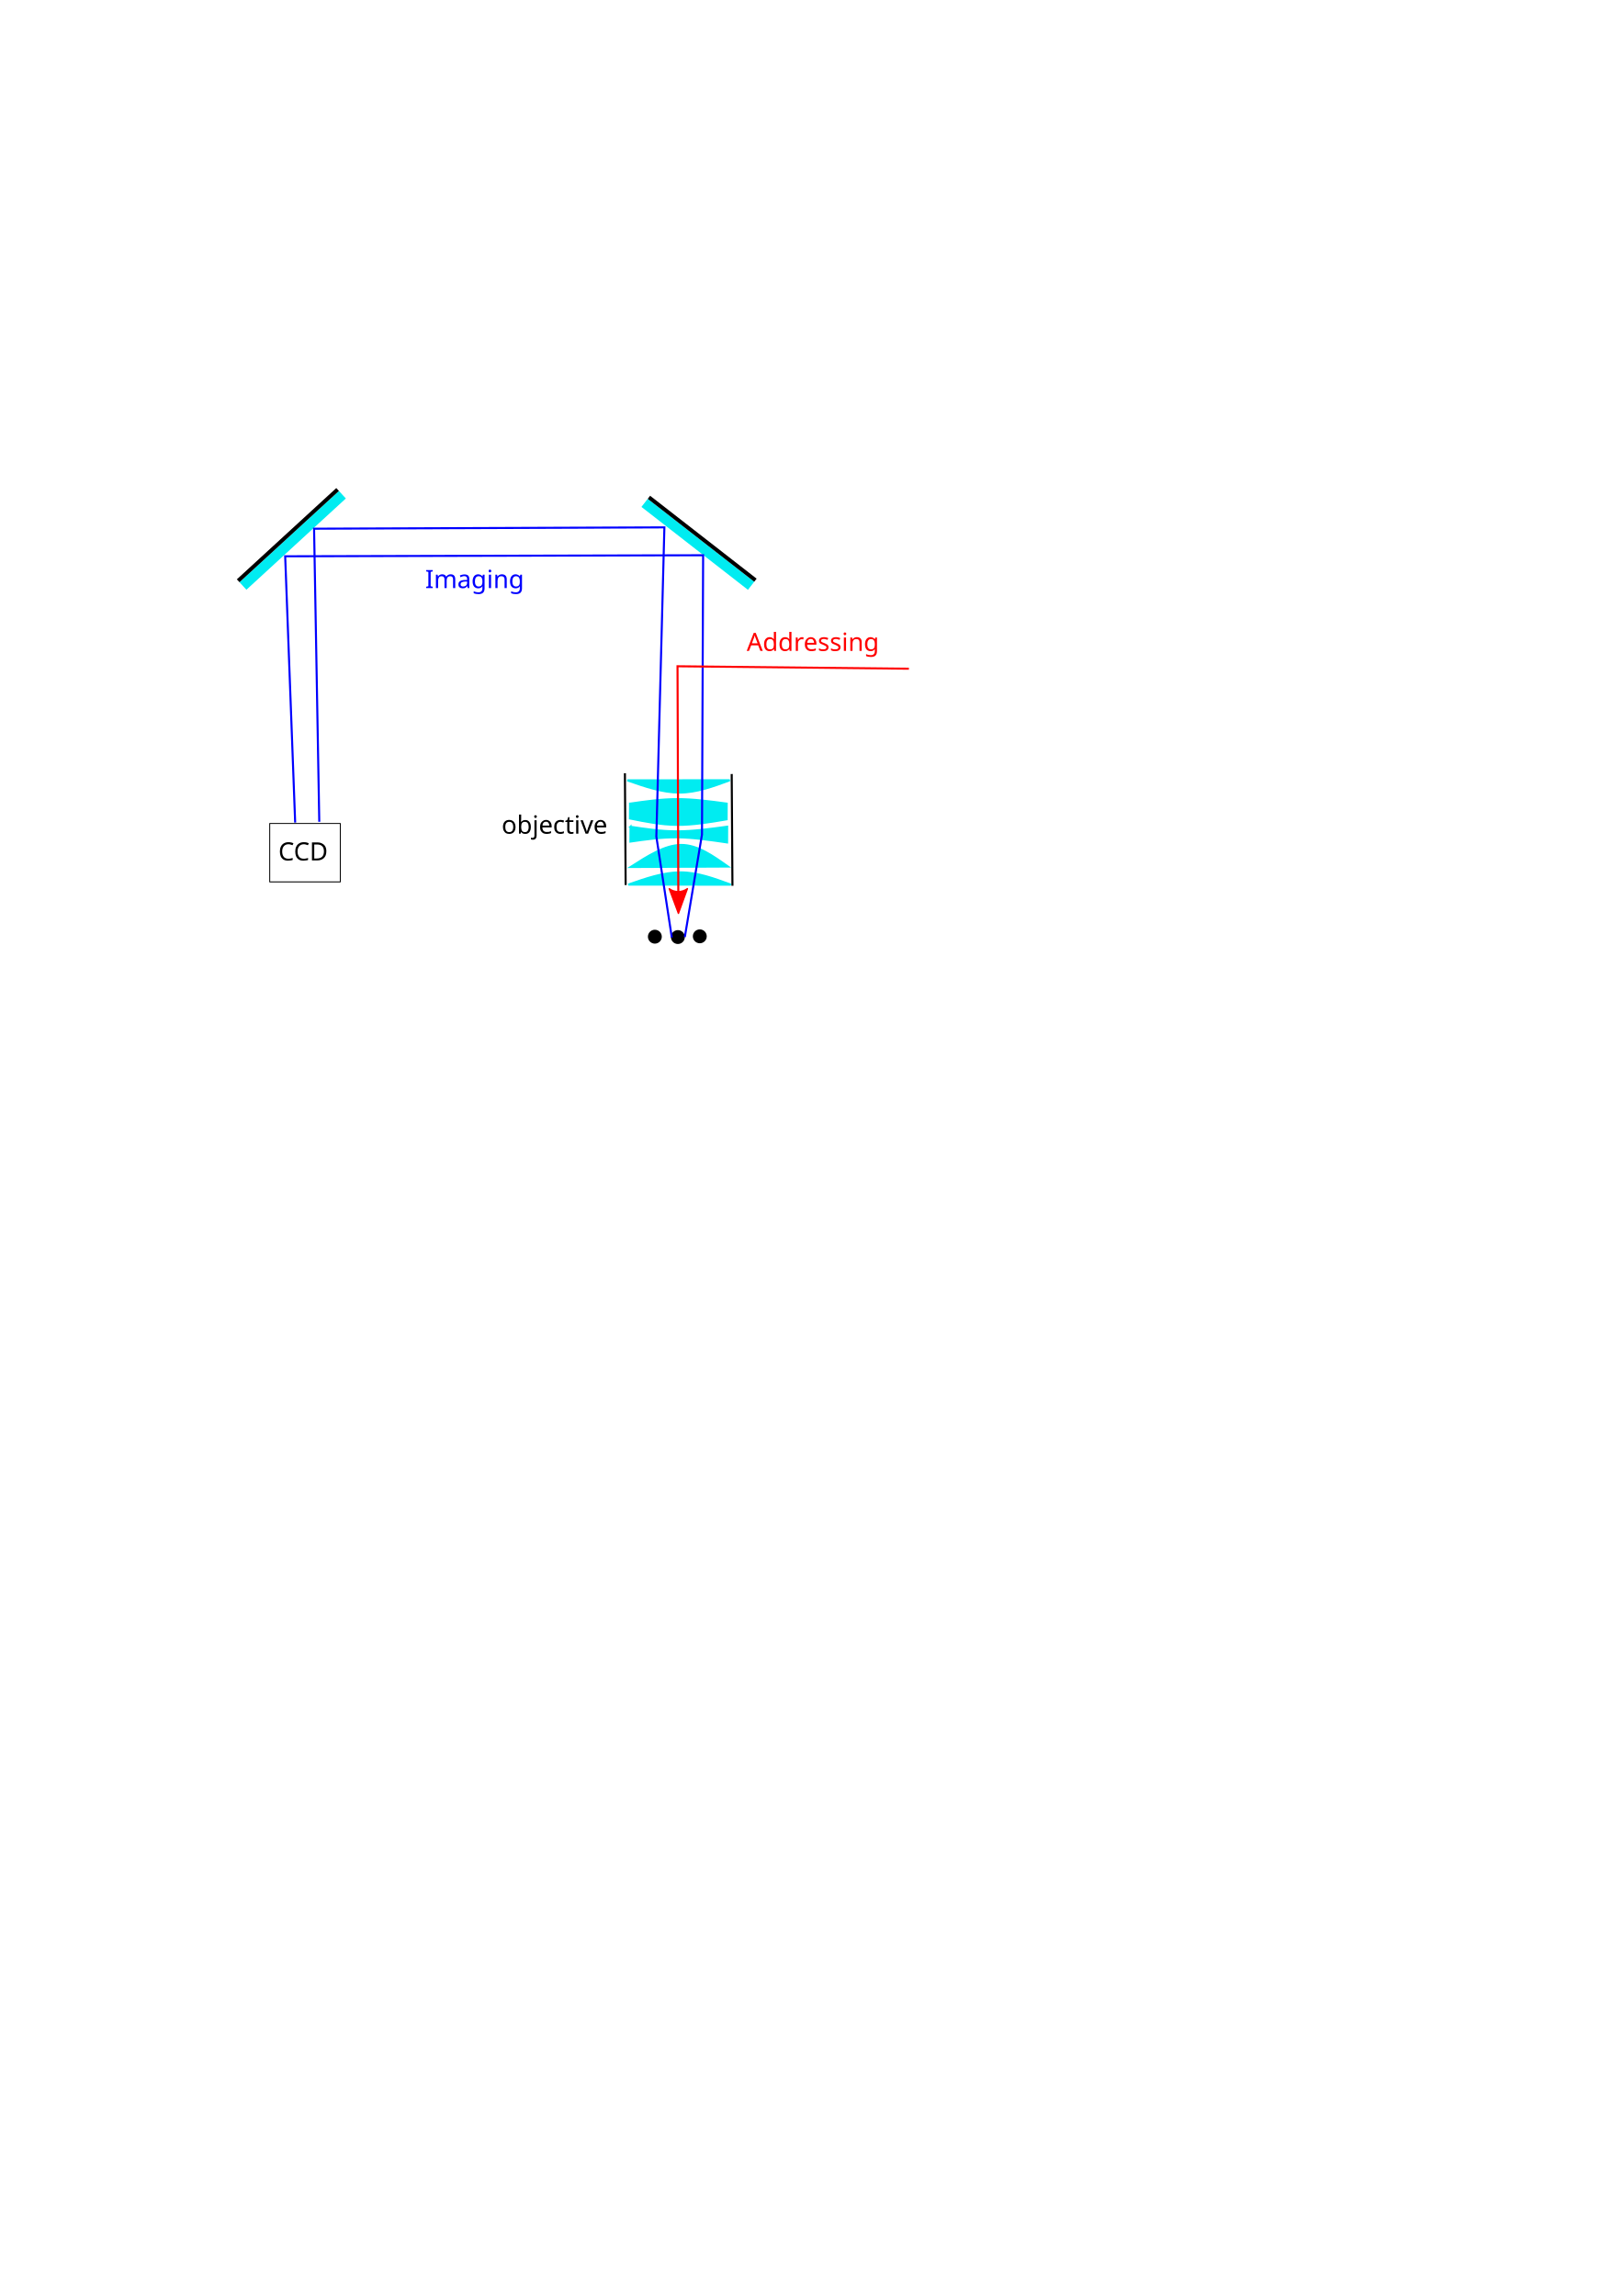
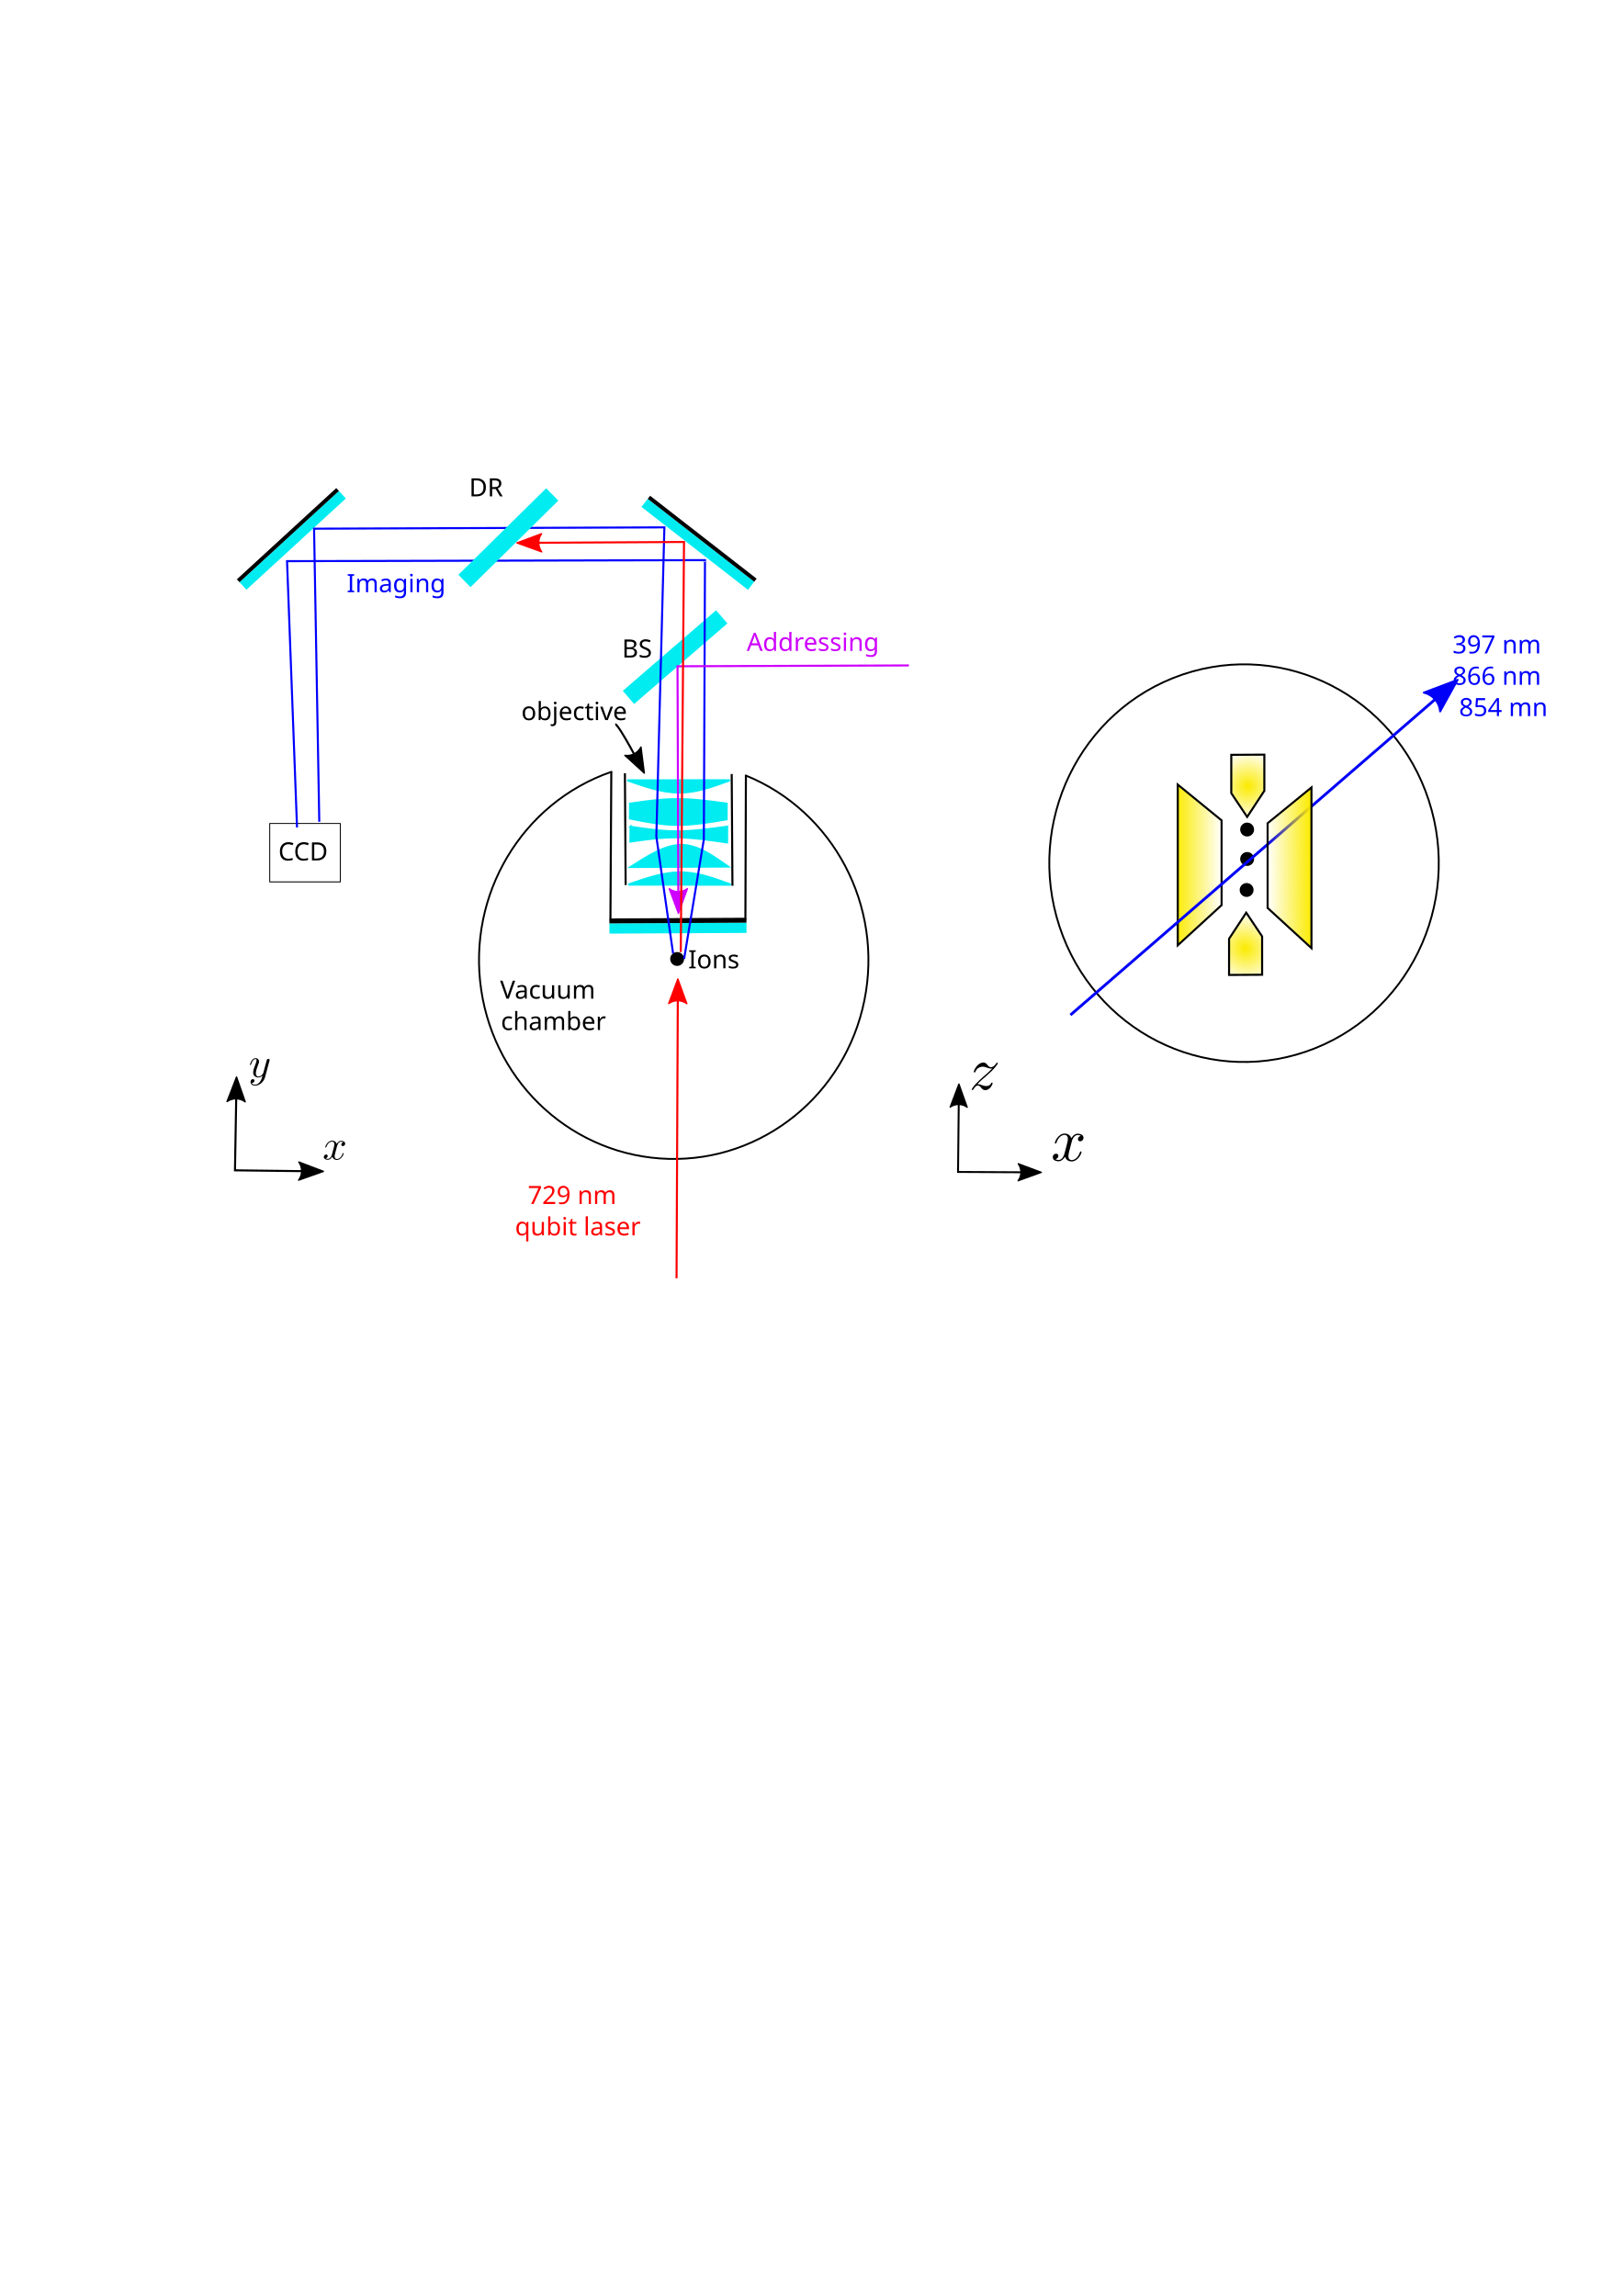
- <svg xmlns="http://www.w3.org/2000/svg" width="210mm" height="297mm" viewBox="0 0 210 297" version="1.1" id="svg8">
+ <svg xmlns="http://www.w3.org/2000/svg" xmlns:ns2="http://www.iki.fi/pav/software/textext/" xmlns:xlink="http://www.w3.org/1999/xlink" width="210mm" height="297mm" viewBox="0 0 210 297" version="1.1" id="svg8">
  <defs id="defs2">
+     <linearGradient id="linearGradient6314">
+       <stop style="stop-color:#fbeb00;stop-opacity:1;" offset="0" id="stop6310" />
+       <stop style="stop-color:#fbeb00;stop-opacity:0;" offset="1" id="stop6312" />
+     </linearGradient>
+     <linearGradient id="linearGradient6256">
+       <stop style="stop-color:#fbeb00;stop-opacity:1;" offset="0" id="stop6252" />
+       <stop style="stop-color:#fbeb00;stop-opacity:0;" offset="1" id="stop6254" />
+     </linearGradient>
+     <marker style="overflow:visible" id="marker5781" refX="0" refY="0" orient="auto">
+       <path transform="matrix(-1.1,0,0,-1.1,-1.1,0)" d="M 8.719,4.034 -2.207,0.016 8.719,-4.002 c -1.745,2.372 -1.735,5.617 -6e-7,8.035 z" style="fill:#0000f9;fill-opacity:1;fill-rule:evenodd;stroke:#0000f9;stroke-width:0.625;stroke-linejoin:round;stroke-opacity:1" id="path5779" />
+     </marker>
+     <marker orient="auto" refY="0.0" refX="0.0" id="marker4598" style="overflow:visible">
+       <path id="path4596" style="fill-rule:evenodd;stroke-width:0.625;stroke-linejoin:round;stroke:#ff0000;stroke-opacity:1;fill:#ff0000;fill-opacity:1" d="M 8.719,4.034 L -2.207,0.016 L 8.719,-4.002 C 6.973,-1.63 6.983,1.616 8.719,4.034 z " transform="scale(1.1) translate(1,0)" />
+     </marker>
+     <marker style="overflow:visible;" id="marker4488" refX="0.0" refY="0.0" orient="auto">
+       <path transform="scale(1.1) rotate(180) translate(1,0)" d="M 8.719,4.034 L -2.207,0.016 L 8.719,-4.002 C 6.973,-1.63 6.983,1.616 8.719,4.034 z " style="fill-rule:evenodd;stroke-width:0.625;stroke-linejoin:round;stroke:#ff0000;stroke-opacity:1;fill:#ff0000;fill-opacity:1" id="path4486" />
+     </marker>
+     <marker orient="auto" refY="0.0" refX="0.0" id="marker2889" style="overflow:visible;">
+       <path id="path2887" style="fill-rule:evenodd;stroke-width:0.625;stroke-linejoin:round;stroke:#ff0000;stroke-opacity:1;fill:#ff0000;fill-opacity:1" d="M 8.719,4.034 L -2.207,0.016 L 8.719,-4.002 C 6.973,-1.63 6.983,1.616 8.719,4.034 z " transform="scale(1.1) rotate(180) translate(1,0)" />
+     </marker>
+     <marker orient="auto" refY="0.0" refX="0.0" id="Arrow2Lstart" style="overflow:visible">
+       <path id="path894" style="fill-rule:evenodd;stroke-width:0.625;stroke-linejoin:round;stroke:#000000;stroke-opacity:1;fill:#000000;fill-opacity:1" d="M 8.719,4.034 L -2.207,0.016 L 8.719,-4.002 C 6.973,-1.63 6.983,1.616 8.719,4.034 z " transform="scale(1.1) translate(1,0)" />
+     </marker>
+     <marker orient="auto" refY="0.0" refX="0.0" id="marker1497" style="overflow:visible;">
+       <path id="path1495" style="fill-rule:evenodd;stroke-width:0.625;stroke-linejoin:round;stroke:#000000;stroke-opacity:1;fill:#000000;fill-opacity:1" d="M 8.719,4.034 L -2.207,0.016 L 8.719,-4.002 C 6.973,-1.63 6.983,1.616 8.719,4.034 z " transform="scale(1.1) rotate(180) translate(1,0)" />
+     </marker>
+     <marker orient="auto" refY="0.0" refX="0.0" id="marker1139" style="overflow:visible;">
+       <path id="path897" style="fill-rule:evenodd;stroke-width:0.625;stroke-linejoin:round;stroke:#000000;stroke-opacity:1;fill:#000000;fill-opacity:1" d="M 8.719,4.034 L -2.207,0.016 L 8.719,-4.002 C 6.973,-1.63 6.983,1.616 8.719,4.034 z " transform="scale(1.1) rotate(180) translate(1,0)" />
+     </marker>
    <marker orient="auto" refY="0.0" refX="0.0" id="Arrow2Lend" style="overflow:visible;">
-       <path id="path1015" style="fill-rule:evenodd;stroke-width:0.625;stroke-linejoin:round;stroke:#ff0000;stroke-opacity:1;fill:#ff0000;fill-opacity:1" d="M 8.719,4.034 L -2.207,0.016 L 8.719,-4.002 C 6.973,-1.63 6.983,1.616 8.719,4.034 z " transform="scale(1.1) rotate(180) translate(1,0)" />
+       <path id="path1015" style="fill-rule:evenodd;stroke-width:0.625;stroke-linejoin:round;stroke:#ce00ff;stroke-opacity:1;fill:#ce00ff;fill-opacity:1" d="M 8.719,4.034 L -2.207,0.016 L 8.719,-4.002 C 6.973,-1.63 6.983,1.616 8.719,4.034 z " transform="scale(1.1) rotate(180) translate(1,0)" />
    </marker>
+     <marker orient="auto" refY="0" refX="0" id="Arrow2Lstart-9" style="overflow:visible">
+       <path id="path894-1" style="fill:#000000;fill-opacity:1;fill-rule:evenodd;stroke:#000000;stroke-width:0.625;stroke-linejoin:round;stroke-opacity:1" d="M 8.719,4.034 -2.207,0.016 8.719,-4.002 c -1.745,2.372 -1.735,5.617 -6e-7,8.035 z" transform="matrix(1.1,0,0,1.1,1.1,0)" />
+     </marker>
+     <marker orient="auto" refY="0" refX="0" id="marker1497-2" style="overflow:visible">
+       <path id="path1495-7" style="fill:#000000;fill-opacity:1;fill-rule:evenodd;stroke:#000000;stroke-width:0.625;stroke-linejoin:round;stroke-opacity:1" d="M 8.719,4.034 -2.207,0.016 8.719,-4.002 c -1.745,2.372 -1.735,5.617 -6e-7,8.035 z" transform="matrix(-1.1,0,0,-1.1,-1.1,0)" />
+     </marker>
+     <linearGradient xlink:href="#linearGradient6256" id="linearGradient6258" x1="152.098" y1="112.158" x2="158.032" y2="112.158" gradientUnits="userSpaceOnUse" />
+     <linearGradient xlink:href="#linearGradient6256" id="linearGradient6258-9" x1="169.634" y1="111.752" x2="163.915" y2="111.782" gradientUnits="userSpaceOnUse" gradientTransform="translate(-1.1608069e-7,3.4776689e-6)" />
+     <radialGradient xlink:href="#linearGradient6314" id="radialGradient6320" cx="161.384" cy="101.699" fx="161.384" fy="101.699" r="2.27" gradientTransform="matrix(1.795351,-0.9460185,0.9417218,1.787197,-224.1287,72.6155)" gradientUnits="userSpaceOnUse" />
+     <radialGradient xlink:href="#linearGradient6314" id="radialGradient6320-9" cx="156.419" cy="110.81" fx="156.419" fy="110.81" r="2.27" gradientTransform="matrix(-1.265627,1.586325,-1.707168,-1.36204,548.1885,25.47539)" gradientUnits="userSpaceOnUse" />
  </defs>
  <g id="layer1">
-     <path style="opacity:1;fill:#000000;fill-opacity:1;fill-rule:nonzero;stroke:none;stroke-width:0.055;stroke-linecap:square;stroke-linejoin:round;stroke-miterlimit:4;stroke-dasharray:none;stroke-dashoffset:0;stroke-opacity:1;paint-order:fill markers stroke" id="path815" d="m 85.593,121.166 a 0.898,0.898 0 0 1 -0.898,0.898 0.898,0.898 0 0 1 -0.898,-0.898 0.898,0.898 0 0 1 0.897,-0.898 0.898,0.898 0 0 1 0.898,0.897" />
-     <path style="opacity:1;fill:#000000;fill-opacity:1;fill-rule:nonzero;stroke:none;stroke-width:0.055;stroke-linecap:square;stroke-linejoin:round;stroke-miterlimit:4;stroke-dasharray:none;stroke-dashoffset:0;stroke-opacity:1;paint-order:fill markers stroke" id="path815-3" d="m 88.57,121.213 a 0.898,0.898 0 0 1 -0.898,0.898 0.898,0.898 0 0 1 -0.898,-0.898 0.898,0.898 0 0 1 0.897,-0.898 0.898,0.898 0 0 1 0.898,0.897" />
-     <path style="opacity:1;fill:#000000;fill-opacity:1;fill-rule:nonzero;stroke:none;stroke-width:0.055;stroke-linecap:square;stroke-linejoin:round;stroke-miterlimit:4;stroke-dasharray:none;stroke-dashoffset:0;stroke-opacity:1;paint-order:fill markers stroke" id="path815-6" d="m 91.405,121.119 a 0.898,0.898 0 0 1 -0.898,0.898 0.898,0.898 0 0 1 -0.898,-0.898 0.898,0.898 0 0 1 0.897,-0.898 0.898,0.898 0 0 1 0.898,0.897" />
+     <rect style="opacity:1;fill:#00ecf1;fill-opacity:1;fill-rule:nonzero;stroke:#00ecf1;stroke-width:0.259;stroke-linecap:square;stroke-linejoin:miter;stroke-miterlimit:4;stroke-dasharray:none;stroke-dashoffset:0;stroke-opacity:1;paint-order:fill markers stroke" id="rect2877" width="15.686" height="1.984" x="2.682" y="120.409" transform="rotate(-40.81319)" />
+     <path style="fill:none;stroke:#000000;stroke-width:0.265px;stroke-linecap:butt;stroke-linejoin:miter;stroke-opacity:1" d="m 79.062,99.845 -0.113,19.095 17.457,-0.09 0.065,-18.529" id="path872" />
+     <g id="g953-7-3" transform="matrix(1.015288,-0.00517941,0.00525867,0.9999866,-0.6116167,57.33626)">
+       <rect ry="0" y="62.513" x="77.91" height="1.323" width="17.457" id="rect934-0-5" style="opacity:1;fill:#00ecf1;fill-opacity:1;fill-rule:nonzero;stroke:none;stroke-width:0.238;stroke-linecap:square;stroke-linejoin:round;stroke-miterlimit:4;stroke-dasharray:none;stroke-dashoffset:0;stroke-opacity:1;paint-order:fill markers stroke" />
+       <rect y="62.008" x="77.91" height="0.504" width="17.457" id="rect934-2-9-6" style="opacity:1;fill:#000000;fill-opacity:1;fill-rule:nonzero;stroke:none;stroke-width:0.147;stroke-linecap:square;stroke-linejoin:round;stroke-miterlimit:4;stroke-dasharray:none;stroke-dashoffset:0;stroke-opacity:1;paint-order:fill markers stroke" />
+     </g>
+     <path style="opacity:1;fill:#000000;fill-opacity:1;fill-rule:nonzero;stroke:none;stroke-width:0.055;stroke-linecap:square;stroke-linejoin:round;stroke-miterlimit:4;stroke-dasharray:none;stroke-dashoffset:0;stroke-opacity:1;paint-order:fill markers stroke" id="path815-3" d="m 88.475,124.048 a 0.898,0.898 0 0 1 -0.898,0.898 0.898,0.898 0 0 1 -0.898,-0.898 0.898,0.898 0 0 1 0.897,-0.898 0.898,0.898 0 0 1 0.898,0.897" />
    <path style="fill:none;stroke:#000000;stroke-width:0.265px;stroke-linecap:butt;stroke-linejoin:miter;stroke-opacity:1" d="m 80.887,114.532 c -0.032,-4.819 -0.063,-9.639 -0.095,-14.458" id="path838" transform="translate(0.03005095,-0.05130018)" />
    <path transform="translate(13.84338,0.04725117)" style="fill:none;stroke:#000000;stroke-width:0.265px;stroke-linecap:butt;stroke-linejoin:miter;stroke-opacity:1" d="m 80.887,114.532 c -0.032,-4.819 -0.063,-9.639 -0.095,-14.458" id="path838-5" />
    <path style="fill:#00ecf1;fill-opacity:1;stroke:#00ecf1;stroke-width:0.265px;stroke-linecap:butt;stroke-linejoin:miter;stroke-opacity:1" d="m 81.265,114.426 c 0,0 13.253,0.012 13.253,0.012 -2.151,-0.796 -4.301,-1.592 -6.51,-1.594 -2.209,-0.002 -4.476,0.79 -6.743,1.582 z" id="path864" />
    <path transform="translate(-0.13107,-2.297734)" style="fill:#00ecf1;fill-opacity:1;stroke:#00ecf1;stroke-width:0.265px;stroke-linecap:butt;stroke-linejoin:miter;stroke-opacity:1" d="m 81.69,114.449 c 0,0 12.591,-0.059 12.591,-0.059 -1.978,-1.402 -3.955,-2.805 -6.053,-2.795 -2.098,0.01 -4.318,1.432 -6.538,2.854 z" id="path864-5" />
    <path style="fill:#00ecf1;fill-opacity:1;stroke:#00ecf1;stroke-width:0.265px;stroke-linecap:butt;stroke-linejoin:miter;stroke-opacity:1" d="m 81.611,105.677 c 1.971,0.298 3.943,0.595 6.027,0.594 2.084,-0.001 4.279,-0.301 6.475,-0.6 0,0 -0.01,2.032 -0.01,2.032 -2.192,-0.322 -4.384,-0.644 -6.468,-0.663 -2.084,-0.018 -4.059,0.267 -6.034,0.552 0,0 0.011,-1.515 0.011,-1.515 0,0 1.1e-5,-0.401 1.1e-5,-0.401 z" id="path890" transform="translate(-0.06681739,1.26953)" />
    <path style="fill:#00ecf1;fill-opacity:1;stroke:#00ecf1;stroke-width:0.265px;stroke-linecap:butt;stroke-linejoin:miter;stroke-opacity:1" d="m 81.611,105.677 c 2.016,-0.293 4.032,-0.585 6.116,-0.586 2.083,-0.001 4.234,0.289 6.385,0.58 0,0 -0.01,2.032 -0.01,2.032 -2.17,0.368 -4.34,0.737 -6.424,0.718 -2.084,-0.018 -4.081,-0.423 -6.079,-0.828 0,0 0.011,-1.515 0.011,-1.515 0,0 1.1e-5,-0.401 1.1e-5,-0.401 z" id="path890-2" transform="translate(-0.1244087,-1.720163)" />
    <path transform="matrix(1,0,0,-1,-0.1277857,215.3668)" style="fill:#00ecf1;fill-opacity:1;stroke:#00ecf1;stroke-width:0.265px;stroke-linecap:butt;stroke-linejoin:miter;stroke-opacity:1" d="m 81.265,114.426 c 0,0 13.253,0.012 13.253,0.012 -2.151,-0.796 -4.301,-1.592 -6.51,-1.594 -2.209,-0.002 -4.476,0.79 -6.743,1.582 z" id="path864-1" />
-     <text xml:space="preserve" style="font-style:normal;font-weight:normal;font-size:3.246px;line-height:1.25;font-family:sans-serif;letter-spacing:0px;word-spacing:0px;fill:#000000;fill-opacity:1;stroke:none;stroke-width:0.265" x="64.88" y="107.84" id="text932">
-       <tspan id="tspan930" x="64.88" y="107.84" style="stroke-width:0.265">objective</tspan>
+     <text xml:space="preserve" style="font-style:normal;font-weight:normal;font-size:3.246px;line-height:1.25;font-family:sans-serif;letter-spacing:0px;word-spacing:0px;fill:#000000;fill-opacity:1;stroke:none;stroke-width:0.265" x="67.425" y="93.151" id="text932">
+       <tspan id="tspan930" x="67.425" y="93.151" style="stroke-width:0.265">objective</tspan>
    </text>
    <g id="g953" transform="rotate(37.90238,77.90827,72.05702)">
      <rect ry="0" y="62.513" x="77.91" height="1.323" width="17.457" id="rect934" style="opacity:1;fill:#00ecf1;fill-opacity:1;fill-rule:nonzero;stroke:none;stroke-width:0.238;stroke-linecap:square;stroke-linejoin:round;stroke-miterlimit:4;stroke-dasharray:none;stroke-dashoffset:0;stroke-opacity:1;paint-order:fill markers stroke" />
      <rect y="62.008" x="77.91" height="0.504" width="17.457" id="rect934-2" style="opacity:1;fill:#000000;fill-opacity:1;fill-rule:nonzero;stroke:none;stroke-width:0.147;stroke-linecap:square;stroke-linejoin:round;stroke-miterlimit:4;stroke-dasharray:none;stroke-dashoffset:0;stroke-opacity:1;paint-order:fill markers stroke" />
    </g>
    <g id="g953-7" transform="rotate(-42.54951,70.87611,129.1818)">
      <rect ry="0" y="62.513" x="77.91" height="1.323" width="17.457" id="rect934-0" style="opacity:1;fill:#00ecf1;fill-opacity:1;fill-rule:nonzero;stroke:none;stroke-width:0.238;stroke-linecap:square;stroke-linejoin:round;stroke-miterlimit:4;stroke-dasharray:none;stroke-dashoffset:0;stroke-opacity:1;paint-order:fill markers stroke" />
      <rect y="62.008" x="77.91" height="0.504" width="17.457" id="rect934-2-9" style="opacity:1;fill:#000000;fill-opacity:1;fill-rule:nonzero;stroke:none;stroke-width:0.147;stroke-linecap:square;stroke-linejoin:round;stroke-miterlimit:4;stroke-dasharray:none;stroke-dashoffset:0;stroke-opacity:1;paint-order:fill markers stroke" />
    </g>
    <rect style="opacity:1;fill:none;fill-opacity:1;fill-rule:nonzero;stroke:#000000;stroke-width:0.121;stroke-linecap:square;stroke-linejoin:round;stroke-miterlimit:4;stroke-dasharray:none;stroke-dashoffset:0;stroke-opacity:1;paint-order:fill markers stroke" id="rect976" width="9.127" height="7.558" x="34.885" y="106.522" />
    <text xml:space="preserve" style="font-style:normal;font-weight:normal;font-size:3.246px;line-height:1.25;font-family:sans-serif;letter-spacing:0px;word-spacing:0px;fill:#000000;fill-opacity:1;stroke:none;stroke-width:0.265" x="35.996" y="111.302" id="text980">
      <tspan id="tspan978" x="35.996" y="111.302" style="stroke-width:0.265">CCD</tspan>
    </text>
-     <path style="fill:none;stroke:#0000ff;stroke-width:0.265px;stroke-linecap:butt;stroke-linejoin:miter;stroke-opacity:1" d="m 86.887,121.265 c 0,0 -1.999,-13.059 -1.999,-13.059 0,0 1.039,-39.988 1.039,-39.988 0,0 -45.307,0.172 -45.307,0.172 0,0 0.673,37.914 0.673,37.914" id="path982" />
-     <path style="fill:none;stroke:#0000ff;stroke-width:0.265px;stroke-linecap:butt;stroke-linejoin:miter;stroke-opacity:1" d="m 88.57,121.213 c 0,0 2.221,-13.263 2.221,-13.263 0,0 0.147,-36.125 0.147,-36.125 0,0 -54.055,0.134 -54.055,0.134 0,0 1.292,34.446 1.292,34.446" id="path986" />
-     <path style="fill:none;stroke:#ff0000;stroke-width:0.265;stroke-linecap:butt;stroke-linejoin:miter;stroke-miterlimit:4;stroke-dasharray:none;stroke-opacity:1;marker-end:url(#Arrow2Lend)" d="m 117.549,86.501 c 0,0 -29.923,-0.316 -29.923,-0.316 0,0 0.111,31.609 0.111,31.609" id="path990" />
-     <text xml:space="preserve" style="font-style:normal;font-weight:normal;font-size:3.246px;line-height:1.25;font-family:sans-serif;letter-spacing:0px;word-spacing:0px;fill:#000000;fill-opacity:1;stroke:none;stroke-width:0.265" x="96.573" y="84.199" id="text1430">
-       <tspan id="tspan1428" x="96.573" y="84.199" style="fill:#ff0000;stroke-width:0.265">Addressing</tspan>
+     <path style="fill:none;stroke:#0000ff;stroke-width:0.265px;stroke-linecap:butt;stroke-linejoin:miter;stroke-opacity:1" d="m 87.054,123.336 c 0,0 -2.166,-15.131 -2.166,-15.131 0,0 1.039,-39.988 1.039,-39.988 0,0 -45.307,0.172 -45.307,0.172 0,0 0.673,37.914 0.673,37.914" id="path982" />
+     <path style="fill:none;stroke:#0000ff;stroke-width:0.265px;stroke-linecap:butt;stroke-linejoin:miter;stroke-opacity:1" d="m 88.236,123.418 c 0,0 2.556,-15.468 2.556,-15.468 0,0 0.147,-36.125 0.147,-36.125 0,0 -54.055,0.134 -54.055,0.134 0,0 1.292,34.446 1.292,34.446" id="path986" transform="translate(0.2395906,0.6298477)" />
+     <path style="fill:none;stroke:#ce00ff;stroke-width:0.265;stroke-linecap:butt;stroke-linejoin:miter;stroke-miterlimit:4;stroke-dasharray:none;stroke-opacity:1;marker-end:url(#Arrow2Lend)" d="m 117.549,86.076 c 0,0 -29.923,0.109 -29.923,0.109 0,0 0.111,31.609 0.111,31.609" id="path990" />
+     <text xml:space="preserve" style="font-style:normal;font-weight:normal;font-size:3.246px;line-height:1.25;font-family:sans-serif;letter-spacing:0px;word-spacing:0px;fill:#ce00ff;fill-opacity:1;stroke:none;stroke-width:0.265;" x="96.573" y="84.199" id="text1430">
+       <tspan id="tspan1428" x="96.573" y="84.199" style="fill:#ce00ff;stroke-width:0.265;fill-opacity:1;">Addressing</tspan>
    </text>
-     <text xml:space="preserve" style="font-style:normal;font-weight:normal;font-size:3.246px;line-height:1.25;font-family:sans-serif;letter-spacing:0px;word-spacing:0px;fill:#000000;fill-opacity:1;stroke:none;stroke-width:0.265" x="54.996" y="76.073" id="text1434">
-       <tspan id="tspan1432" x="54.996" y="76.073" style="fill:#0000ff;stroke-width:0.265">Imaging</tspan>
+     <text xml:space="preserve" style="font-style:normal;font-weight:normal;font-size:3.246px;line-height:1.25;font-family:sans-serif;letter-spacing:0px;word-spacing:0px;fill:#000000;fill-opacity:1;stroke:none;stroke-width:0.265" x="44.839" y="76.607" id="text1434">
+       <tspan id="tspan1432" x="44.839" y="76.607" style="fill:#0000ff;stroke-width:0.265">Imaging</tspan>
+     </text>
+     <text xml:space="preserve" style="font-style:normal;font-weight:normal;font-size:3.246px;line-height:1.25;font-family:sans-serif;letter-spacing:0px;word-spacing:0px;fill:#000000;fill-opacity:1;stroke:none;stroke-width:0.265" x="89.013" y="125.257" id="text868">
+       <tspan id="tspan866" x="89.013" y="125.257" style="stroke-width:0.265">Ions</tspan>
+     </text>
+     <path style="opacity:1;fill:none;fill-opacity:1;fill-rule:nonzero;stroke:#000000;stroke-width:0.239;stroke-linecap:square;stroke-linejoin:miter;stroke-miterlimit:4;stroke-dasharray:none;stroke-dashoffset:0;stroke-opacity:1;paint-order:fill markers stroke" id="path870" d="M 96.471,100.321 A 25.181,25.714 0 0 1 111.797,129.394 25.181,25.714 0 0 1 86.461,149.907 25.181,25.714 0 0 1 62.235,128.039 25.181,25.714 0 0 1 79.062,99.845" />
+     <path style="fill:none;stroke:#000000;stroke-width:0.265px;stroke-linecap:butt;stroke-linejoin:miter;stroke-opacity:1;marker-end:url(#marker1139)" d="m 79.57,93.686 c 0.472,0 3.591,6.003 3.591,6.003" id="path874" />
+     <text xml:space="preserve" style="font-style:normal;font-weight:normal;font-size:3.246px;line-height:1.25;font-family:sans-serif;letter-spacing:0px;word-spacing:0px;fill:#000000;fill-opacity:1;stroke:none;stroke-width:0.265" x="73.693" y="129.186" id="text1491">
+       <tspan id="tspan1489" x="74.209" y="129.186" style="text-align:center;text-anchor:middle;stroke-width:0.265">Vacuum </tspan>
+       <tspan x="73.693" y="133.242" style="text-align:center;text-anchor:middle;stroke-width:0.265" id="tspan2883">chamber</tspan>
+     </text>
+     <path style="fill:none;stroke:#000000;stroke-width:0.265px;stroke-linecap:butt;stroke-linejoin:miter;stroke-opacity:1;marker-start:url(#Arrow2Lstart);marker-end:url(#marker1497)" d="M 41.473,151.524 30.39,151.388 30.592,139.673" id="path1493" />
+     <g id="g1639" ns2:jacobian_sqrt="0.551109" inkscapeversion="0.92.4" ns2:alignment="middle center" ns2:scale="1.56219872035" ns2:preamble="/home/marco/.config/inkscape/extensions/textext/default_packages.tex" ns2:text="$x$" ns2:pdfconverter="pdf2svg" ns2:texconverter="pdflatex" ns2:version="0.11.0" transform="matrix(0.5510268,0.00951634,-0.00951634,0.5510268,-38.94935,74.28038)">
+       <g id="surface1">
+         <g id="g1636" style="fill:#000000;fill-opacity:1">
+           <path id="path1634" transform="translate(148.712,134.765)" d="M 3.328,-3.016 C 3.391,-3.266 3.625,-4.188 4.312,-4.188 c 0.047,0 0.297,0 0.5,0.125 C 4.531,-4 4.344,-3.766 4.344,-3.516 c 0,0.156 0.109,0.344 0.375,0.344 0.219,0 0.531,-0.172 0.531,-0.578 0,-0.516 -0.578,-0.656 -0.922,-0.656 -0.578,0 -0.922,0.531 -1.047,0.75 -0.25,-0.656 -0.781,-0.75 -1.078,-0.75 -1.031,0 -1.609,1.281 -1.609,1.531 0,0.109 0.109,0.109 0.125,0.109 0.078,0 0.109,-0.031 0.125,-0.109 0.344,-1.062 1,-1.312 1.344,-1.312 0.188,0 0.531,0.094 0.531,0.672 0,0.312 -0.172,0.969 -0.531,2.375 -0.156,0.609 -0.516,1.031 -0.953,1.031 -0.062,0 -0.281,0 -0.5,-0.125 0.25,-0.062 0.469,-0.266 0.469,-0.547 0,-0.266 -0.219,-0.344 -0.359,-0.344 -0.312,0 -0.547,0.25 -0.547,0.578 0,0.453 0.484,0.656 0.922,0.656 0.672,0 1.031,-0.703 1.047,-0.75 0.125,0.359 0.484,0.75 1.078,0.75 1.031,0 1.594,-1.281 1.594,-1.531 0,-0.109 -0.078,-0.109 -0.109,-0.109 -0.094,0 -0.109,0.047 -0.141,0.109 -0.328,1.078 -1,1.312 -1.312,1.312 -0.391,0 -0.547,-0.312 -0.547,-0.656 0,-0.219 0.047,-0.438 0.156,-0.875 z m 0,0" style="stroke:none;stroke-width:0" />
+         </g>
+       </g>
+     </g>
+     <g id="g1738" ns2:jacobian_sqrt="0.551109" inkscapeversion="0.92.4" ns2:alignment="middle center" ns2:scale="1.5621987487" ns2:preamble="/home/marco/.config/inkscape/extensions/textext/default_packages.tex" ns2:text="$y$" ns2:pdfconverter="pdf2svg" ns2:texconverter="pdflatex" ns2:version="0.11.0" transform="matrix(0.5510268,0.00951634,-0.00951634,0.5510268,-48.5242,63.61664)">
+       <g id="g1736">
+         <g id="g1734" style="fill:#000000;fill-opacity:1">
+           <path id="path1732" transform="translate(148.712,134.765)" d="m 4.844,-3.797 c 0.047,-0.141 0.047,-0.156 0.047,-0.234 0,-0.172 -0.141,-0.266 -0.297,-0.266 -0.094,0 -0.25,0.062 -0.344,0.203 -0.016,0.062 -0.109,0.359 -0.141,0.547 -0.078,0.25 -0.141,0.531 -0.203,0.797 l -0.453,1.797 c -0.031,0.141 -0.469,0.844 -1.125,0.844 -0.5,0 -0.609,-0.438 -0.609,-0.812 C 1.719,-1.375 1.891,-2 2.219,-2.875 2.375,-3.281 2.422,-3.391 2.422,-3.594 c 0,-0.438 -0.312,-0.812 -0.812,-0.812 -0.953,0 -1.312,1.453 -1.312,1.531 0,0.109 0.094,0.109 0.109,0.109 0.109,0 0.109,-0.031 0.156,-0.188 0.281,-0.938 0.672,-1.234 1.016,-1.234 0.078,0 0.25,0 0.25,0.312 0,0.25 -0.109,0.516 -0.172,0.703 -0.406,1.062 -0.578,1.625 -0.578,2.094 0,0.891 0.625,1.188 1.219,1.188 0.391,0 0.719,-0.172 1,-0.453 -0.125,0.516 -0.25,1.016 -0.641,1.547 -0.266,0.328 -0.641,0.625 -1.094,0.625 -0.141,0 -0.594,-0.031 -0.766,-0.422 0.156,0 0.297,0 0.422,-0.125 C 1.328,1.203 1.422,1.062 1.422,0.875 1.422,0.562 1.156,0.531 1.062,0.531 0.828,0.531 0.5,0.688 0.5,1.172 c 0,0.5 0.438,0.875 1.062,0.875 1.016,0 2.047,-0.906 2.328,-2.031 z m 0,0" style="stroke:none;stroke-width:0" />
+         </g>
+       </g>
+     </g>
+     <text xml:space="preserve" style="font-style:normal;font-weight:normal;font-size:3.246px;line-height:1.25;font-family:sans-serif;letter-spacing:0px;word-spacing:0px;fill:#000000;fill-opacity:1;stroke:none;stroke-width:0.265" x="80.448" y="85.055" id="text2881">
+       <tspan id="tspan2879" x="80.448" y="85.055" style="stroke-width:0.265">BS</tspan>
+     </text>
+     <path style="fill:none;stroke:#fa0000;stroke-width:0.265;stroke-linecap:butt;stroke-linejoin:miter;stroke-miterlimit:4;stroke-dasharray:none;stroke-opacity:1;marker-end:url(#marker2889)" d="m 87.501,165.357 0.172,-38.37" id="path2885" />
+     <text xml:space="preserve" style="font-style:normal;font-weight:normal;font-size:3.246px;line-height:1.25;font-family:sans-serif;letter-spacing:0px;word-spacing:0px;fill:#000000;fill-opacity:1;stroke:none;stroke-width:0.265" x="76.846" y="155.748" id="text3331">
+       <tspan id="tspan3329" x="77.362" y="155.748" style="text-align:center;text-anchor:middle;fill:#ff0000;stroke-width:0.265">729 nm </tspan>
+       <tspan x="76.846" y="159.805" style="text-align:center;text-anchor:middle;fill:#ff0000;stroke-width:0.265" id="tspan3333">qubit laser</tspan>
+     </text>
+     <rect style="opacity:1;fill:#00ecf1;fill-opacity:1;fill-rule:nonzero;stroke:#00ecf1;stroke-width:0.259;stroke-linecap:square;stroke-linejoin:miter;stroke-miterlimit:4;stroke-dasharray:none;stroke-dashoffset:0;stroke-opacity:1;paint-order:fill markers stroke" id="rect2877-2" width="15.686" height="1.984" x="-9.844" y="94.698" transform="rotate(-44.58703)" />
+     <path style="fill:none;fill-opacity:1;stroke:#ff0000;stroke-width:0.265;stroke-linecap:butt;stroke-linejoin:miter;stroke-miterlimit:4;stroke-dasharray:none;stroke-opacity:1;marker-start:url(#marker4598)" d="M 67.218,70.222 88.466,70.104 88.047,123.147" id="path3848" />
+     <path style="fill:none;stroke:#000000;stroke-width:0.249px;stroke-linecap:butt;stroke-linejoin:miter;stroke-opacity:1;marker-start:url(#Arrow2Lstart-9);marker-end:url(#marker1497-2)" d="m 134.349,151.652 -10.442,-0.056 0.114,-11.038" id="path1493-0" />
+     <g id="g1639-9" ns2:jacobian_sqrt="0.551109" inkscapeversion="0.92.4" ns2:alignment="middle center" ns2:scale="1.56219872035" ns2:preamble="/home/marco/.config/inkscape/extensions/textext/default_packages.tex" ns2:text="$x$" ns2:pdfconverter="pdf2svg" ns2:texconverter="pdflatex" ns2:version="0.11.0" transform="matrix(-0.796908,-0.00821155,0.00821155,-0.796908,257.7798,255.3622)">
+       <g id="surface1-3">
+         <g id="g1636-6" style="fill:#000000;fill-opacity:1">
+           <path id="path1634-0" transform="translate(148.712,134.765)" d="M 3.328,-3.016 C 3.391,-3.266 3.625,-4.188 4.312,-4.188 c 0.047,0 0.297,0 0.5,0.125 C 4.531,-4 4.344,-3.766 4.344,-3.516 c 0,0.156 0.109,0.344 0.375,0.344 0.219,0 0.531,-0.172 0.531,-0.578 0,-0.516 -0.578,-0.656 -0.922,-0.656 -0.578,0 -0.922,0.531 -1.047,0.75 -0.25,-0.656 -0.781,-0.75 -1.078,-0.75 -1.031,0 -1.609,1.281 -1.609,1.531 0,0.109 0.109,0.109 0.125,0.109 0.078,0 0.109,-0.031 0.125,-0.109 0.344,-1.062 1,-1.312 1.344,-1.312 0.188,0 0.531,0.094 0.531,0.672 0,0.312 -0.172,0.969 -0.531,2.375 -0.156,0.609 -0.516,1.031 -0.953,1.031 -0.062,0 -0.281,0 -0.5,-0.125 0.25,-0.062 0.469,-0.266 0.469,-0.547 0,-0.266 -0.219,-0.344 -0.359,-0.344 -0.312,0 -0.547,0.25 -0.547,0.578 0,0.453 0.484,0.656 0.922,0.656 0.672,0 1.031,-0.703 1.047,-0.75 0.125,0.359 0.484,0.75 1.078,0.75 1.031,0 1.594,-1.281 1.594,-1.531 0,-0.109 -0.078,-0.109 -0.109,-0.109 -0.094,0 -0.109,0.047 -0.141,0.109 -0.328,1.078 -1,1.312 -1.312,1.312 -0.391,0 -0.547,-0.312 -0.547,-0.656 0,-0.219 0.047,-0.438 0.156,-0.875 z m 0,0" style="stroke:none;stroke-width:0" />
+         </g>
+       </g>
+     </g>
+     <g id="g1738-6" ns2:jacobian_sqrt="0.551109" inkscapeversion="0.92.4" ns2:alignment="middle center" ns2:scale="1.5621987487" ns2:preamble="/home/marco/.config/inkscape/extensions/textext/default_packages.tex" ns2:text="$y$" ns2:pdfconverter="pdf2svg" ns2:texconverter="pdflatex" ns2:version="0.11.0" transform="matrix(-0.5191691,-0.00534965,0.00534965,-0.5191691,205.1525,210.35)">
+       <g id="g5725" ns2:jacobian_sqrt="0.551109" inkscapeversion="0.92.4" ns2:alignment="middle center" ns2:scale="1.5621987487" ns2:preamble="/home/marco/.config/inkscape/extensions/textext/default_packages.tex" ns2:text="$z$" ns2:pdfconverter="pdf2svg" ns2:texconverter="pdflatex" ns2:version="0.11.0" transform="matrix(1.522936,0,0,1.522936,-79.12725,-66.54394)">
+         <g id="g5723">
+           <g id="g5721" style="fill:#000000;fill-opacity:1">
+             <path id="path5719" transform="translate(148.712,134.765)" d="m 1.328,-0.828 c 0.531,-0.578 0.828,-0.828 1.188,-1.141 0,0 0.609,-0.531 0.969,-0.891 C 4.438,-3.781 4.656,-4.266 4.656,-4.312 c 0,-0.094 -0.094,-0.094 -0.109,-0.094 -0.078,0 -0.094,0.016 -0.156,0.109 -0.297,0.484 -0.5,0.641 -0.734,0.641 -0.25,0 -0.359,-0.156 -0.516,-0.328 -0.188,-0.219 -0.359,-0.422 -0.688,-0.422 -0.75,0 -1.203,0.922 -1.203,1.141 0,0.047 0.031,0.109 0.109,0.109 0.094,0 0.109,-0.047 0.141,-0.109 0.188,-0.469 0.766,-0.469 0.844,-0.469 0.203,0 0.391,0.062 0.625,0.141 0.406,0.156 0.516,0.156 0.766,0.156 -0.359,0.422 -1.188,1.141 -1.375,1.297 l -0.906,0.844 C 0.781,-0.625 0.422,-0.062 0.422,0.016 c 0,0.094 0.109,0.094 0.125,0.094 0.078,0 0.094,-0.016 0.156,-0.125 0.234,-0.359 0.531,-0.625 0.859,-0.625 0.219,0 0.328,0.094 0.578,0.375 0.156,0.219 0.344,0.375 0.625,0.375 1,0 1.578,-1.266 1.578,-1.531 0,-0.047 -0.047,-0.109 -0.125,-0.109 -0.094,0 -0.109,0.062 -0.141,0.141 C 3.844,-0.75 3.203,-0.562 2.875,-0.562 c -0.188,0 -0.375,-0.062 -0.578,-0.125 -0.344,-0.125 -0.5,-0.172 -0.703,-0.172 -0.016,0 -0.172,0 -0.266,0.031 z m 0,0" style="stroke:none;stroke-width:0" />
+           </g>
+         </g>
+       </g>
+     </g>
+     <path style="opacity:1;fill:#000000;fill-opacity:1;fill-rule:nonzero;stroke:none;stroke-width:0.055;stroke-linecap:square;stroke-linejoin:round;stroke-miterlimit:4;stroke-dasharray:none;stroke-dashoffset:0;stroke-opacity:1;paint-order:fill markers stroke" id="path815-3-8" d="m 162.195,111.114 a 0.898,0.898 0 0 1 -0.898,0.898 0.898,0.898 0 0 1 -0.898,-0.898 0.898,0.898 0 0 1 0.897,-0.898 0.898,0.898 0 0 1 0.898,0.897" />
+     <path style="opacity:1;fill:#000000;fill-opacity:1;fill-rule:nonzero;stroke:none;stroke-width:0.055;stroke-linecap:square;stroke-linejoin:round;stroke-miterlimit:4;stroke-dasharray:none;stroke-dashoffset:0;stroke-opacity:1;paint-order:fill markers stroke" id="path815-3-7" d="m 162.195,107.305 a 0.898,0.898 0 0 1 -0.898,0.898 0.898,0.898 0 0 1 -0.898,-0.898 0.898,0.898 0 0 1 0.897,-0.898 0.898,0.898 0 0 1 0.898,0.897" />
+     <path style="opacity:1;fill:#000000;fill-opacity:1;fill-rule:nonzero;stroke:none;stroke-width:0.055;stroke-linecap:square;stroke-linejoin:round;stroke-miterlimit:4;stroke-dasharray:none;stroke-dashoffset:0;stroke-opacity:1;paint-order:fill markers stroke" id="path815-3-9" d="m 162.128,115.123 a 0.898,0.898 0 0 1 -0.898,0.898 0.898,0.898 0 0 1 -0.898,-0.898 0.898,0.898 0 0 1 0.897,-0.898 0.898,0.898 0 0 1 0.898,0.897" />
+     <text xml:space="preserve" style="font-style:normal;font-weight:normal;font-size:3.246px;line-height:1.25;font-family:sans-serif;letter-spacing:0px;word-spacing:0px;fill:#000000;fill-opacity:1;stroke:none;stroke-width:0.265" x="196.538" y="84.521" id="text6115">
+       <tspan id="tspan6113" x="196.538" y="84.521" style="text-align:center;text-anchor:middle;fill:#0000ff;stroke:none;stroke-width:0.265;stroke-opacity:1">397 nm</tspan>
+       <tspan x="196.538" y="88.578" style="text-align:center;text-anchor:middle;fill:#0000ff;stroke:none;stroke-width:0.265;stroke-opacity:1" id="tspan6117">866 nm</tspan>
+       <tspan x="196.538" y="92.635" style="text-align:center;text-anchor:middle;fill:#0000ff;stroke:none;stroke-width:0.265;stroke-opacity:1" id="tspan6119">854 mn</tspan>
+     </text>
+     <path style="opacity:1;fill:none;fill-opacity:1;fill-rule:nonzero;stroke:#000000;stroke-width:0.239;stroke-linecap:square;stroke-linejoin:miter;stroke-miterlimit:4;stroke-dasharray:none;stroke-dashoffset:0;stroke-opacity:1;paint-order:fill markers stroke" id="path870-2" d="m 153.006,87.235 a 25.181,25.714 0 0 1 31.788,16.316 25.181,25.714 0 0 1 -15.917,32.492 25.181,25.714 0 0 1 -31.849,-16.192 25.181,25.714 0 0 1 15.796,-32.554" />
+     <path style="fill:url(#linearGradient6258);fill-opacity:1;stroke:#000000;stroke-width:0.265px;stroke-linecap:butt;stroke-linejoin:miter;stroke-opacity:1" d="m 152.324,101.492 5.67,4.63 v 10.961 l -5.67,5.197 z" id="path6186" />
+     <path style="fill:none;stroke:#0000f9;stroke-width:0.365;stroke-linecap:butt;stroke-linejoin:miter;stroke-miterlimit:4;stroke-dasharray:none;stroke-opacity:1;marker-end:url(#marker5781)" d="M 138.446,131.293 188.158,88.262" id="path5771" />
+     <path style="fill:url(#linearGradient6258-9);fill-opacity:1;stroke:#000000;stroke-width:0.265px;stroke-linecap:butt;stroke-linejoin:miter;stroke-opacity:1" d="m 169.617,101.859 -5.67,4.63 v 10.961 l 5.67,5.197 z" id="path6186-8" />
+     <path style="fill:url(#radialGradient6320);stroke:#000000;stroke-width:0.265px;stroke-linecap:butt;stroke-linejoin:miter;stroke-opacity:1;fill-opacity:1" d="m 159.246,97.641 4.276,-0.024 v 4.677 l -2.221,3.378 -2.055,-3.071 z" id="path6308" />
+     <path style="fill:url(#radialGradient6320-9);fill-opacity:1;stroke:#000000;stroke-width:0.265px;stroke-linecap:butt;stroke-linejoin:miter;stroke-opacity:1" d="m 163.235,126.09 -4.276,0.024 v -4.677 l 2.221,-3.378 2.055,3.071 z" id="path6308-6" />
+     <text xml:space="preserve" style="font-style:normal;font-weight:normal;font-size:3.246px;line-height:1.25;font-family:sans-serif;letter-spacing:0px;word-spacing:0px;fill:#000000;fill-opacity:1;stroke:none;stroke-width:0.265" x="60.67" y="64.208" id="text6756">
+       <tspan id="tspan6754" x="60.67" y="64.208" style="stroke-width:0.265">DR</tspan>
    </text>
  </g>
</svg>
